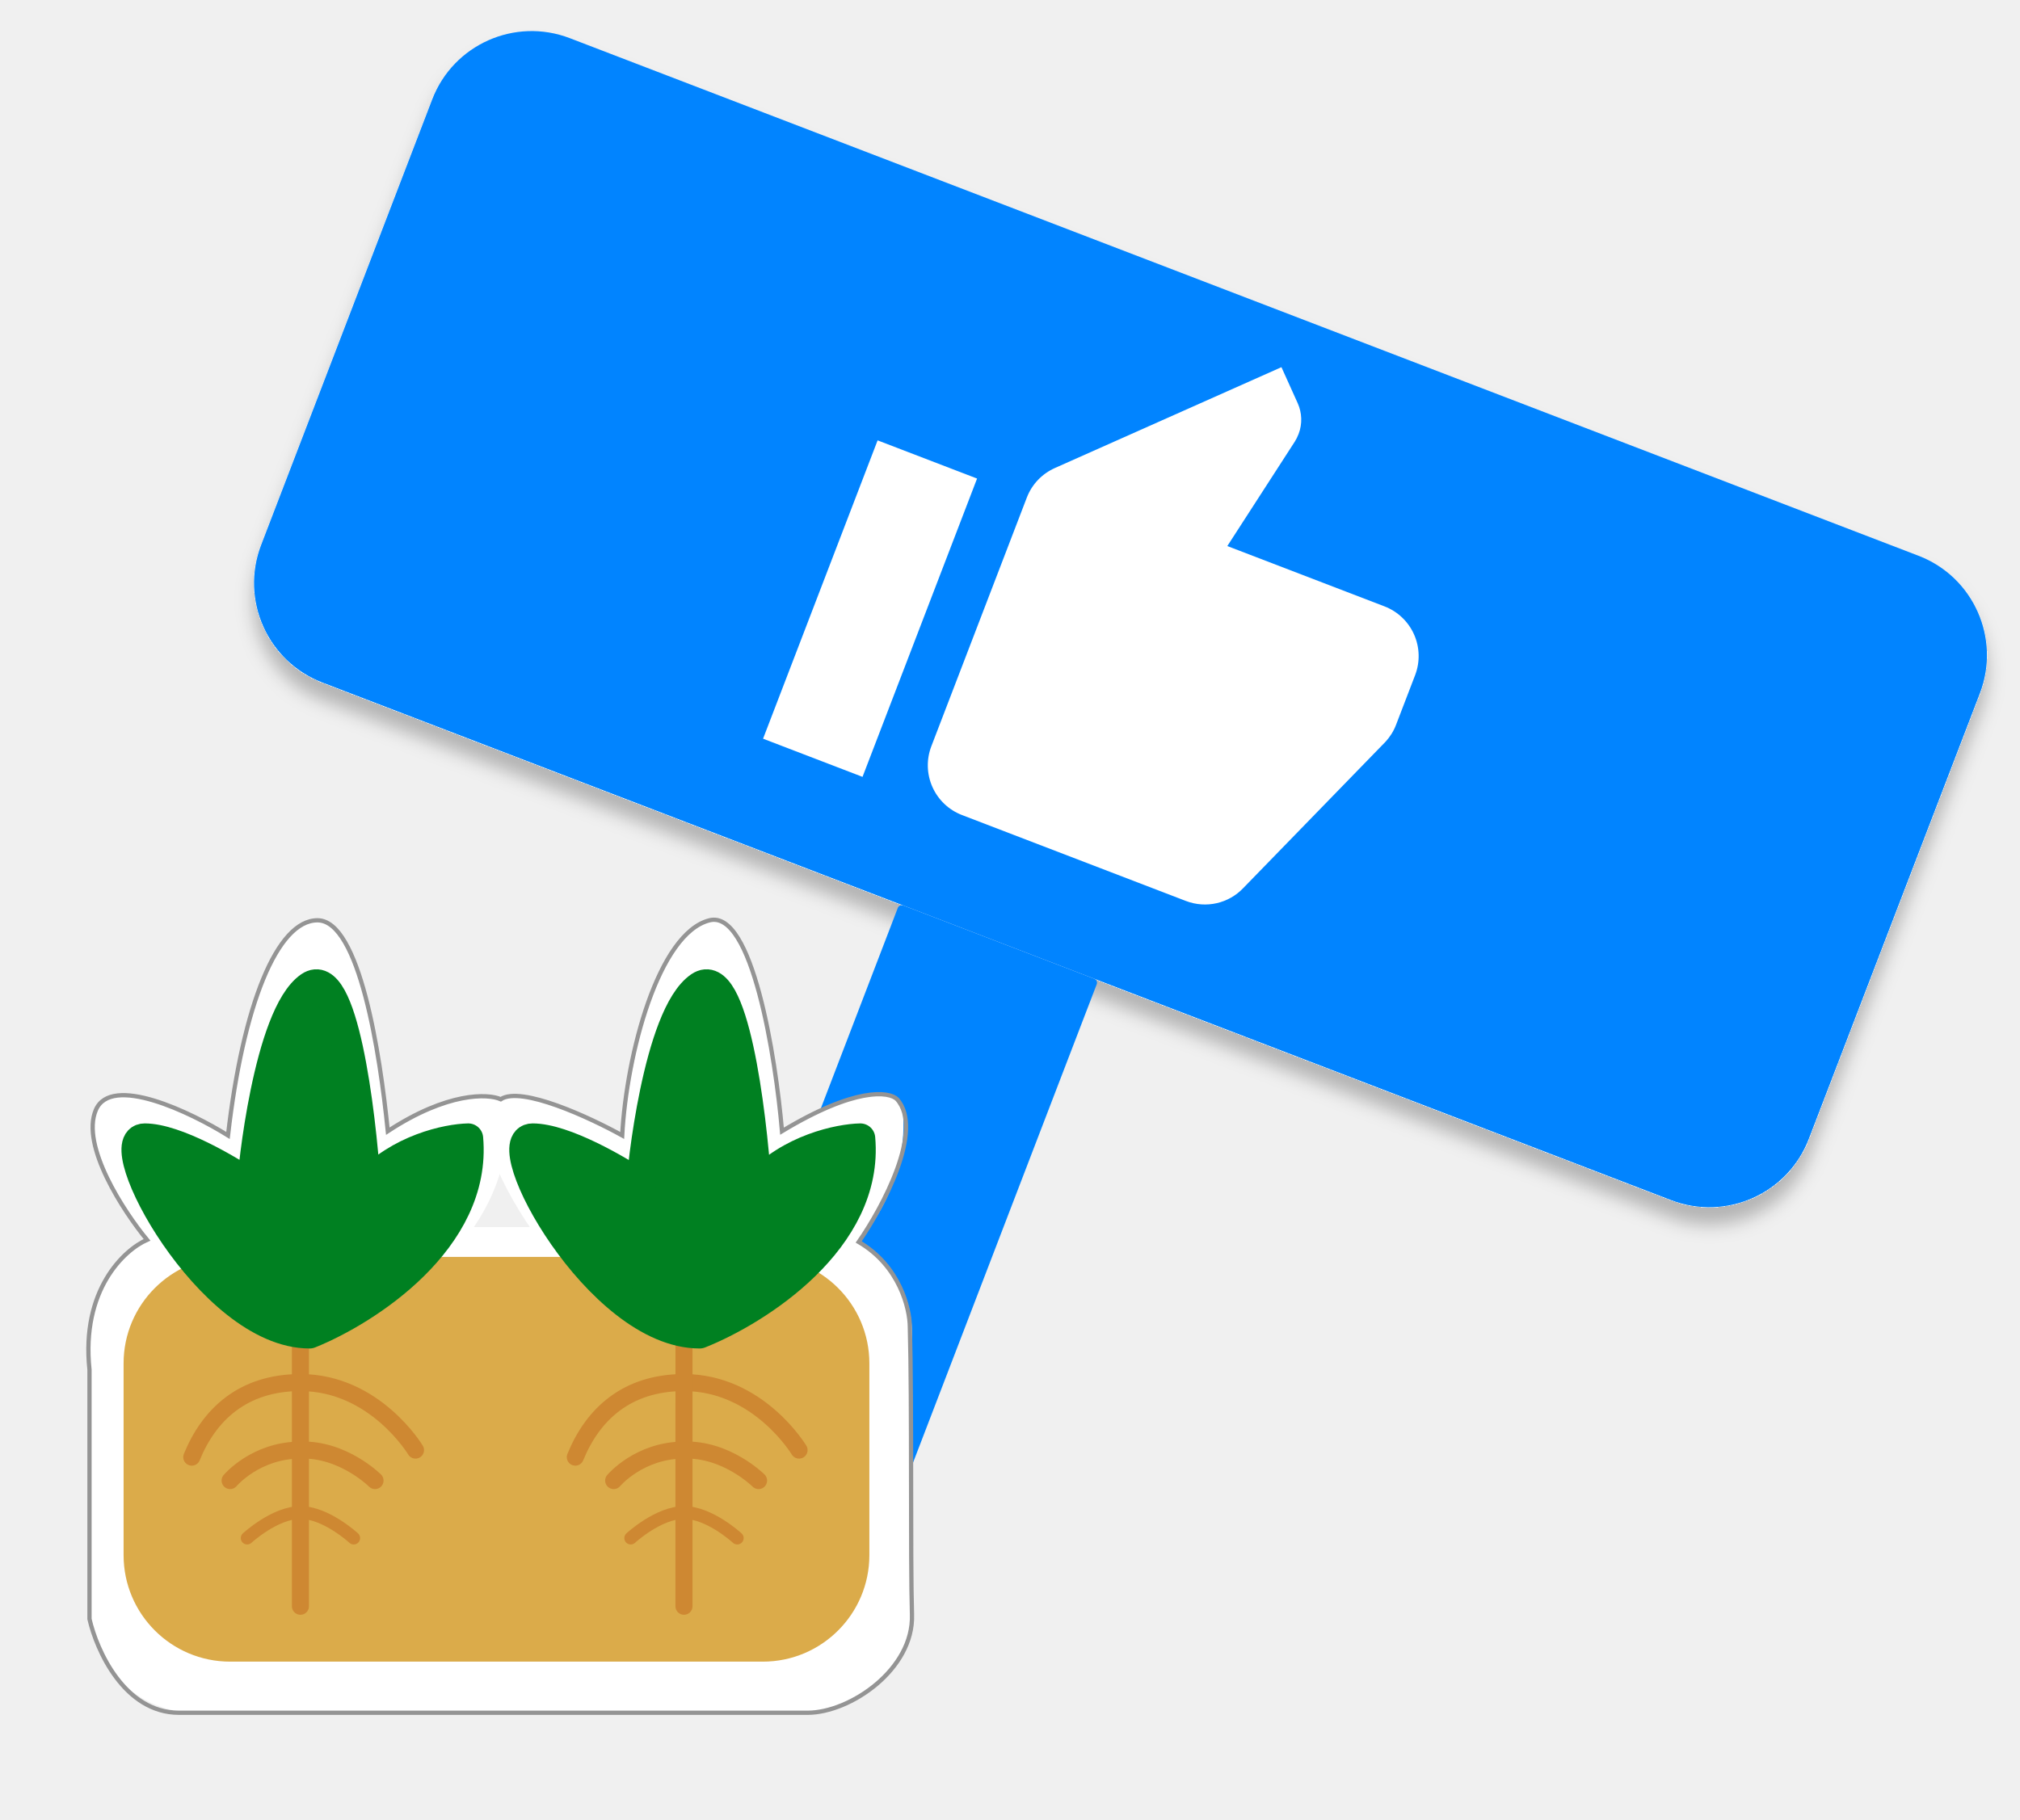
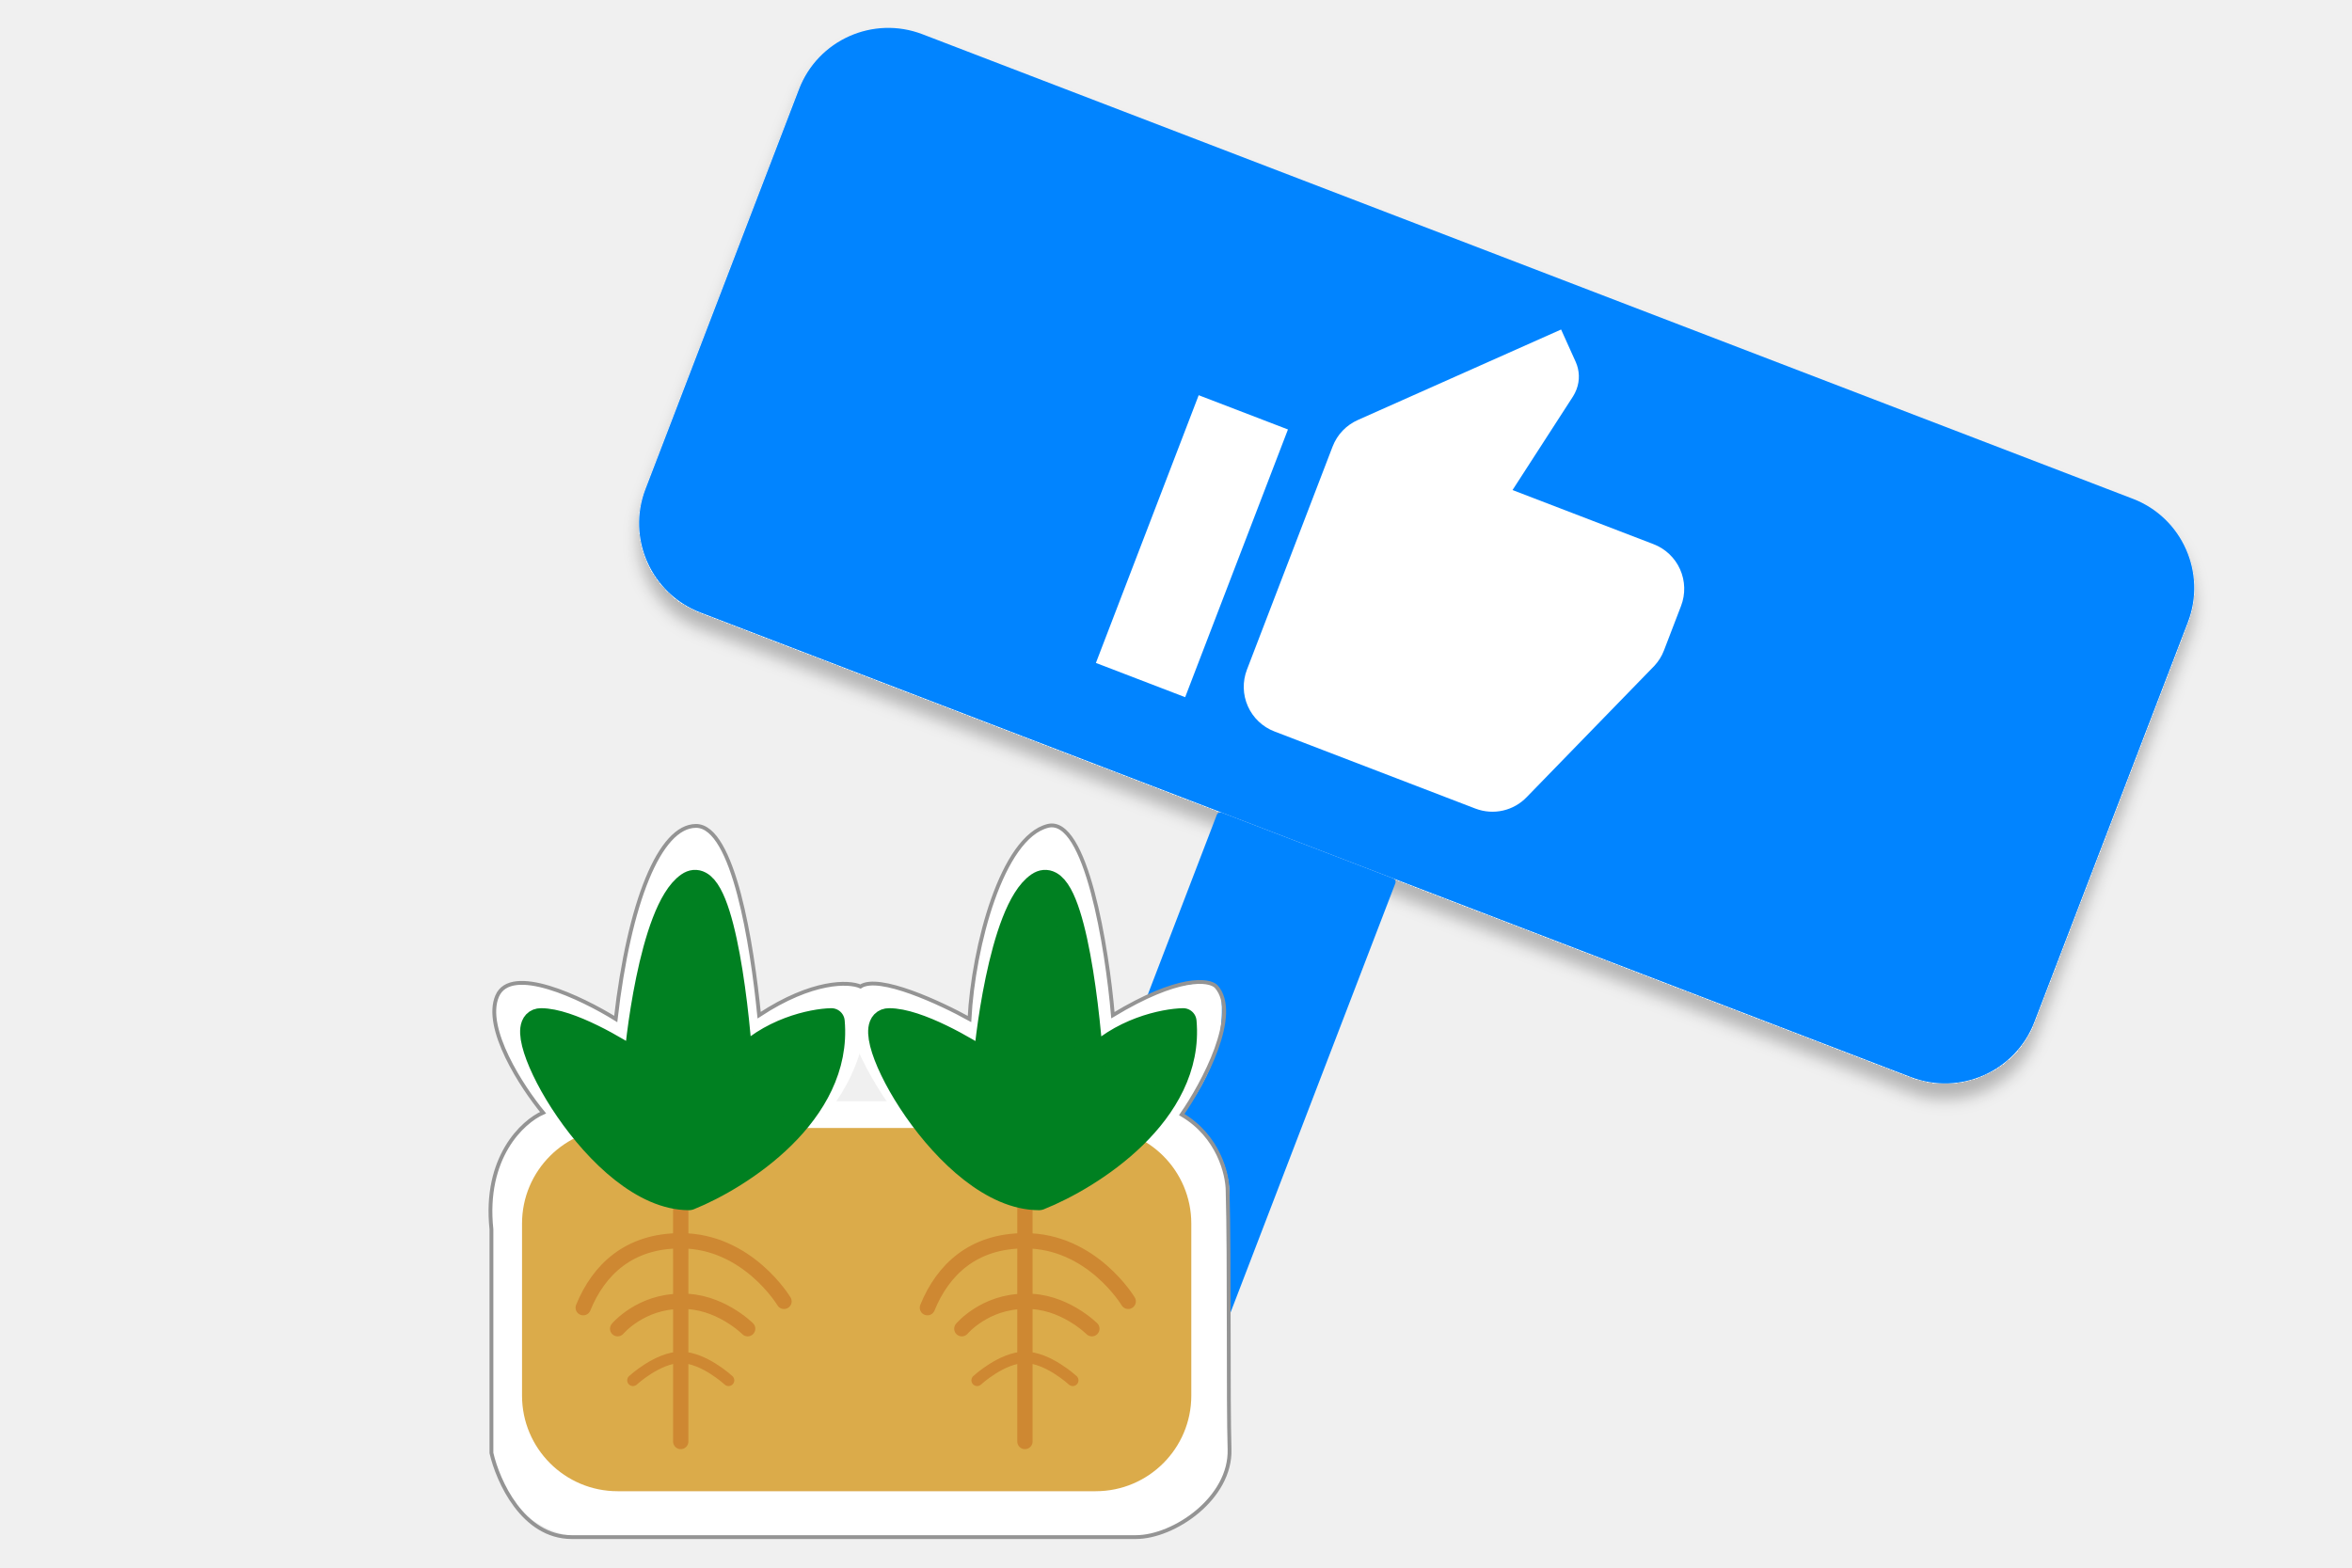
- <svg xmlns="http://www.w3.org/2000/svg" width="474" height="427" viewBox="0 0 474 427" fill="none">
+ <svg xmlns="http://www.w3.org/2000/svg" width="300" height="200" viewBox="0 0 400 410" fill="none">
  <g filter="url(#filter0_d_552_85)">
    <g clip-path="url(#clip0_552_85)">
      <rect x="110.377" width="389" height="162" rx="25" transform="rotate(21 110.377 0)" fill="#0184FF" />
      <g clip-path="url(#clip1_552_85)">
        <path d="M332.061 158.469C333.249 155.374 333.159 151.934 331.81 148.905C330.462 145.877 327.966 143.508 324.871 142.32L287.994 128.164L303.831 103.649C304.172 103.11 304.477 102.491 304.723 101.849C305.642 99.457 305.501 96.859 304.53 94.679L300.697 86.178L247.566 109.833C244.578 111.164 242.174 113.588 240.942 116.798L218.544 175.146C217.356 178.241 217.446 181.682 218.795 184.71C220.143 187.739 222.64 190.108 225.735 191.296L278.248 211.454C283.091 213.313 288.354 211.986 291.717 208.457L325.129 174.085C326.169 172.944 326.999 171.656 327.581 170.139L332.061 158.469ZM179.056 173.377L202.395 182.336L229.273 112.318L205.933 103.359L179.056 173.377Z" fill="white" />
      </g>
    </g>
  </g>
  <path d="M210.672 213.096C210.87 212.58 211.448 212.323 211.964 212.52L256.776 229.722C257.291 229.92 257.549 230.498 257.351 231.014L213.272 345.844C208.917 357.188 196.192 362.853 184.849 358.499L179.247 356.349C167.904 351.995 162.238 339.269 166.593 327.926L210.672 213.096Z" fill="#0084FF" />
  <path d="M114.862 261.027C117.27 288.04 87.544 306.931 72.38 313C45.62 313 17.856 261.027 28.225 261.027C36.521 261.027 50.86 269.413 56.993 273.606C56.993 270.296 61.341 228.254 72.38 220.64C81.211 214.549 86.095 253.413 87.433 273.606C96.264 263.808 109.398 261.137 114.862 261.027Z" fill="white" stroke="white" stroke-width="8" stroke-linejoin="round" />
  <path d="M207.861 261.027C210.296 288.04 180.236 306.931 164.901 313C137.84 313 109.764 261.027 120.25 261.027C128.639 261.027 143.139 269.413 149.341 273.606C149.341 270.296 153.738 228.254 164.901 220.64C173.831 214.549 178.77 253.413 180.123 273.606C189.053 263.808 202.336 261.137 207.861 261.027Z" fill="white" stroke="white" stroke-width="8" stroke-linejoin="round" />
  <rect x="21" y="288" width="193" height="114" rx="25" fill="white" />
  <path d="M189.5 401.999H42C29.2 401.999 22.667 387.333 21 380V321.5C19 302.7 29.167 293.333 34.5 291C29 284.333 18.9 268.9 22.5 260.5C26.1 252.1 44.667 261 53.5 266.5C57 236 65 216 74.5 216C84.339 216 89.167 247.167 91 265.5C105 256.3 114.5 256.667 117.5 258C122.3 254.8 138.5 262.333 146 266.5C147 247.5 154.5 219 166.5 216C176.5 213.5 182 247.999 183.5 265.499C200.7 255.099 208.667 256.166 210.5 257.999C216.9 265.199 207.167 283.333 201.5 291.499C211.1 297.099 213.5 307.166 213.5 311.499C214 328.999 213.6 366.199 214 378.999C214.4 391.799 199.5 401.999 189.5 401.999Z" stroke="#949494" />
  <rect x="29" y="295" width="175" height="95" rx="25" fill="#DBAB4A" />
  <path d="M97.5 340.348C97.5 340.348 88 324.501 70.5 324.5M88 347.5C88 347.5 80.5 340 70.5 340.348C60 340.348 54 347.5 54 347.5" stroke="#CE8832" stroke-width="4" stroke-linecap="round" />
  <path d="M187.5 340.348C187.5 340.348 178 324.501 160.5 324.5M178 347.5C178 347.5 170.5 340 160.5 340.348C150 340.348 144 347.5 144 347.5" stroke="#CE8832" stroke-width="4" stroke-linecap="round" />
  <path d="M70.498 377L70.498 329.5L70.497 308" stroke="#CE8832" stroke-width="4" stroke-linecap="round" />
  <path d="M160.498 377L160.498 329.5L160.497 308" stroke="#CE8832" stroke-width="4" stroke-linecap="round" />
  <path d="M45 342C49.062 332.026 57 324.5 70.5 324.5" stroke="#CE8832" stroke-width="4" stroke-linecap="round" />
  <path d="M135 342C139.062 332.026 147 324.5 160.5 324.5" stroke="#CE8832" stroke-width="4" stroke-linecap="round" />
  <path d="M58 361C58 361 64.5 355 70.5 355C76.5 355 83 361 83 361" stroke="#CE8832" stroke-width="3" stroke-linecap="round" />
  <path d="M148 361C148 361 154.5 355 160.5 355C166.5 355 173 361 173 361" stroke="#CE8832" stroke-width="3" stroke-linecap="round" />
  <path d="M109.879 267.174C111.99 290.992 85.938 307.649 72.648 313C49.195 313 24.862 267.174 33.95 267.174C41.221 267.174 53.788 274.569 59.162 278.266C59.162 275.347 62.973 238.278 72.648 231.565C80.387 226.194 84.667 260.461 85.84 278.266C93.579 269.626 105.091 267.272 109.879 267.174Z" fill="#008021" stroke="#008021" stroke-width="7" stroke-linejoin="round" />
  <path d="M201.878 267.174C204.015 290.992 177.629 307.649 164.169 313C140.415 313 115.771 267.174 124.975 267.174C132.339 267.174 145.067 274.569 150.51 278.266C150.51 275.347 154.37 238.278 164.169 231.565C172.007 226.194 176.342 260.461 177.53 278.266C185.369 269.626 197.028 267.272 201.878 267.174Z" fill="#008021" stroke="#008021" stroke-width="7" stroke-linejoin="round" />
  <defs>
    <filter id="filter0_d_552_85" x="48.321" y="0" width="429.219" height="298.645" filterUnits="userSpaceOnUse" color-interpolation-filters="sRGB">
      <feFlood flood-opacity="0" result="BackgroundImageFix" />
      <feColorMatrix in="SourceAlpha" type="matrix" values="0 0 0 0 0 0 0 0 0 0 0 0 0 0 0 0 0 0 127 0" result="hardAlpha" />
      <feOffset dy="4" />
      <feGaussianBlur stdDeviation="2" />
      <feComposite in2="hardAlpha" operator="out" />
      <feColorMatrix type="matrix" values="0 0 0 0 0 0 0 0 0 0 0 0 0 0 0 0 0 0 0.25 0" />
      <feBlend mode="normal" in2="BackgroundImageFix" result="effect1_dropShadow_552_85" />
      <feBlend mode="normal" in="SourceGraphic" in2="effect1_dropShadow_552_85" result="shape" />
    </filter>
    <clipPath id="clip0_552_85">
      <rect x="110.377" width="389" height="162" rx="25" transform="rotate(21 110.377 0)" fill="white" />
    </clipPath>
    <clipPath id="clip1_552_85">
      <rect width="150" height="150" fill="white" transform="translate(220.257 48.6055) rotate(21)" />
    </clipPath>
  </defs>
</svg>
